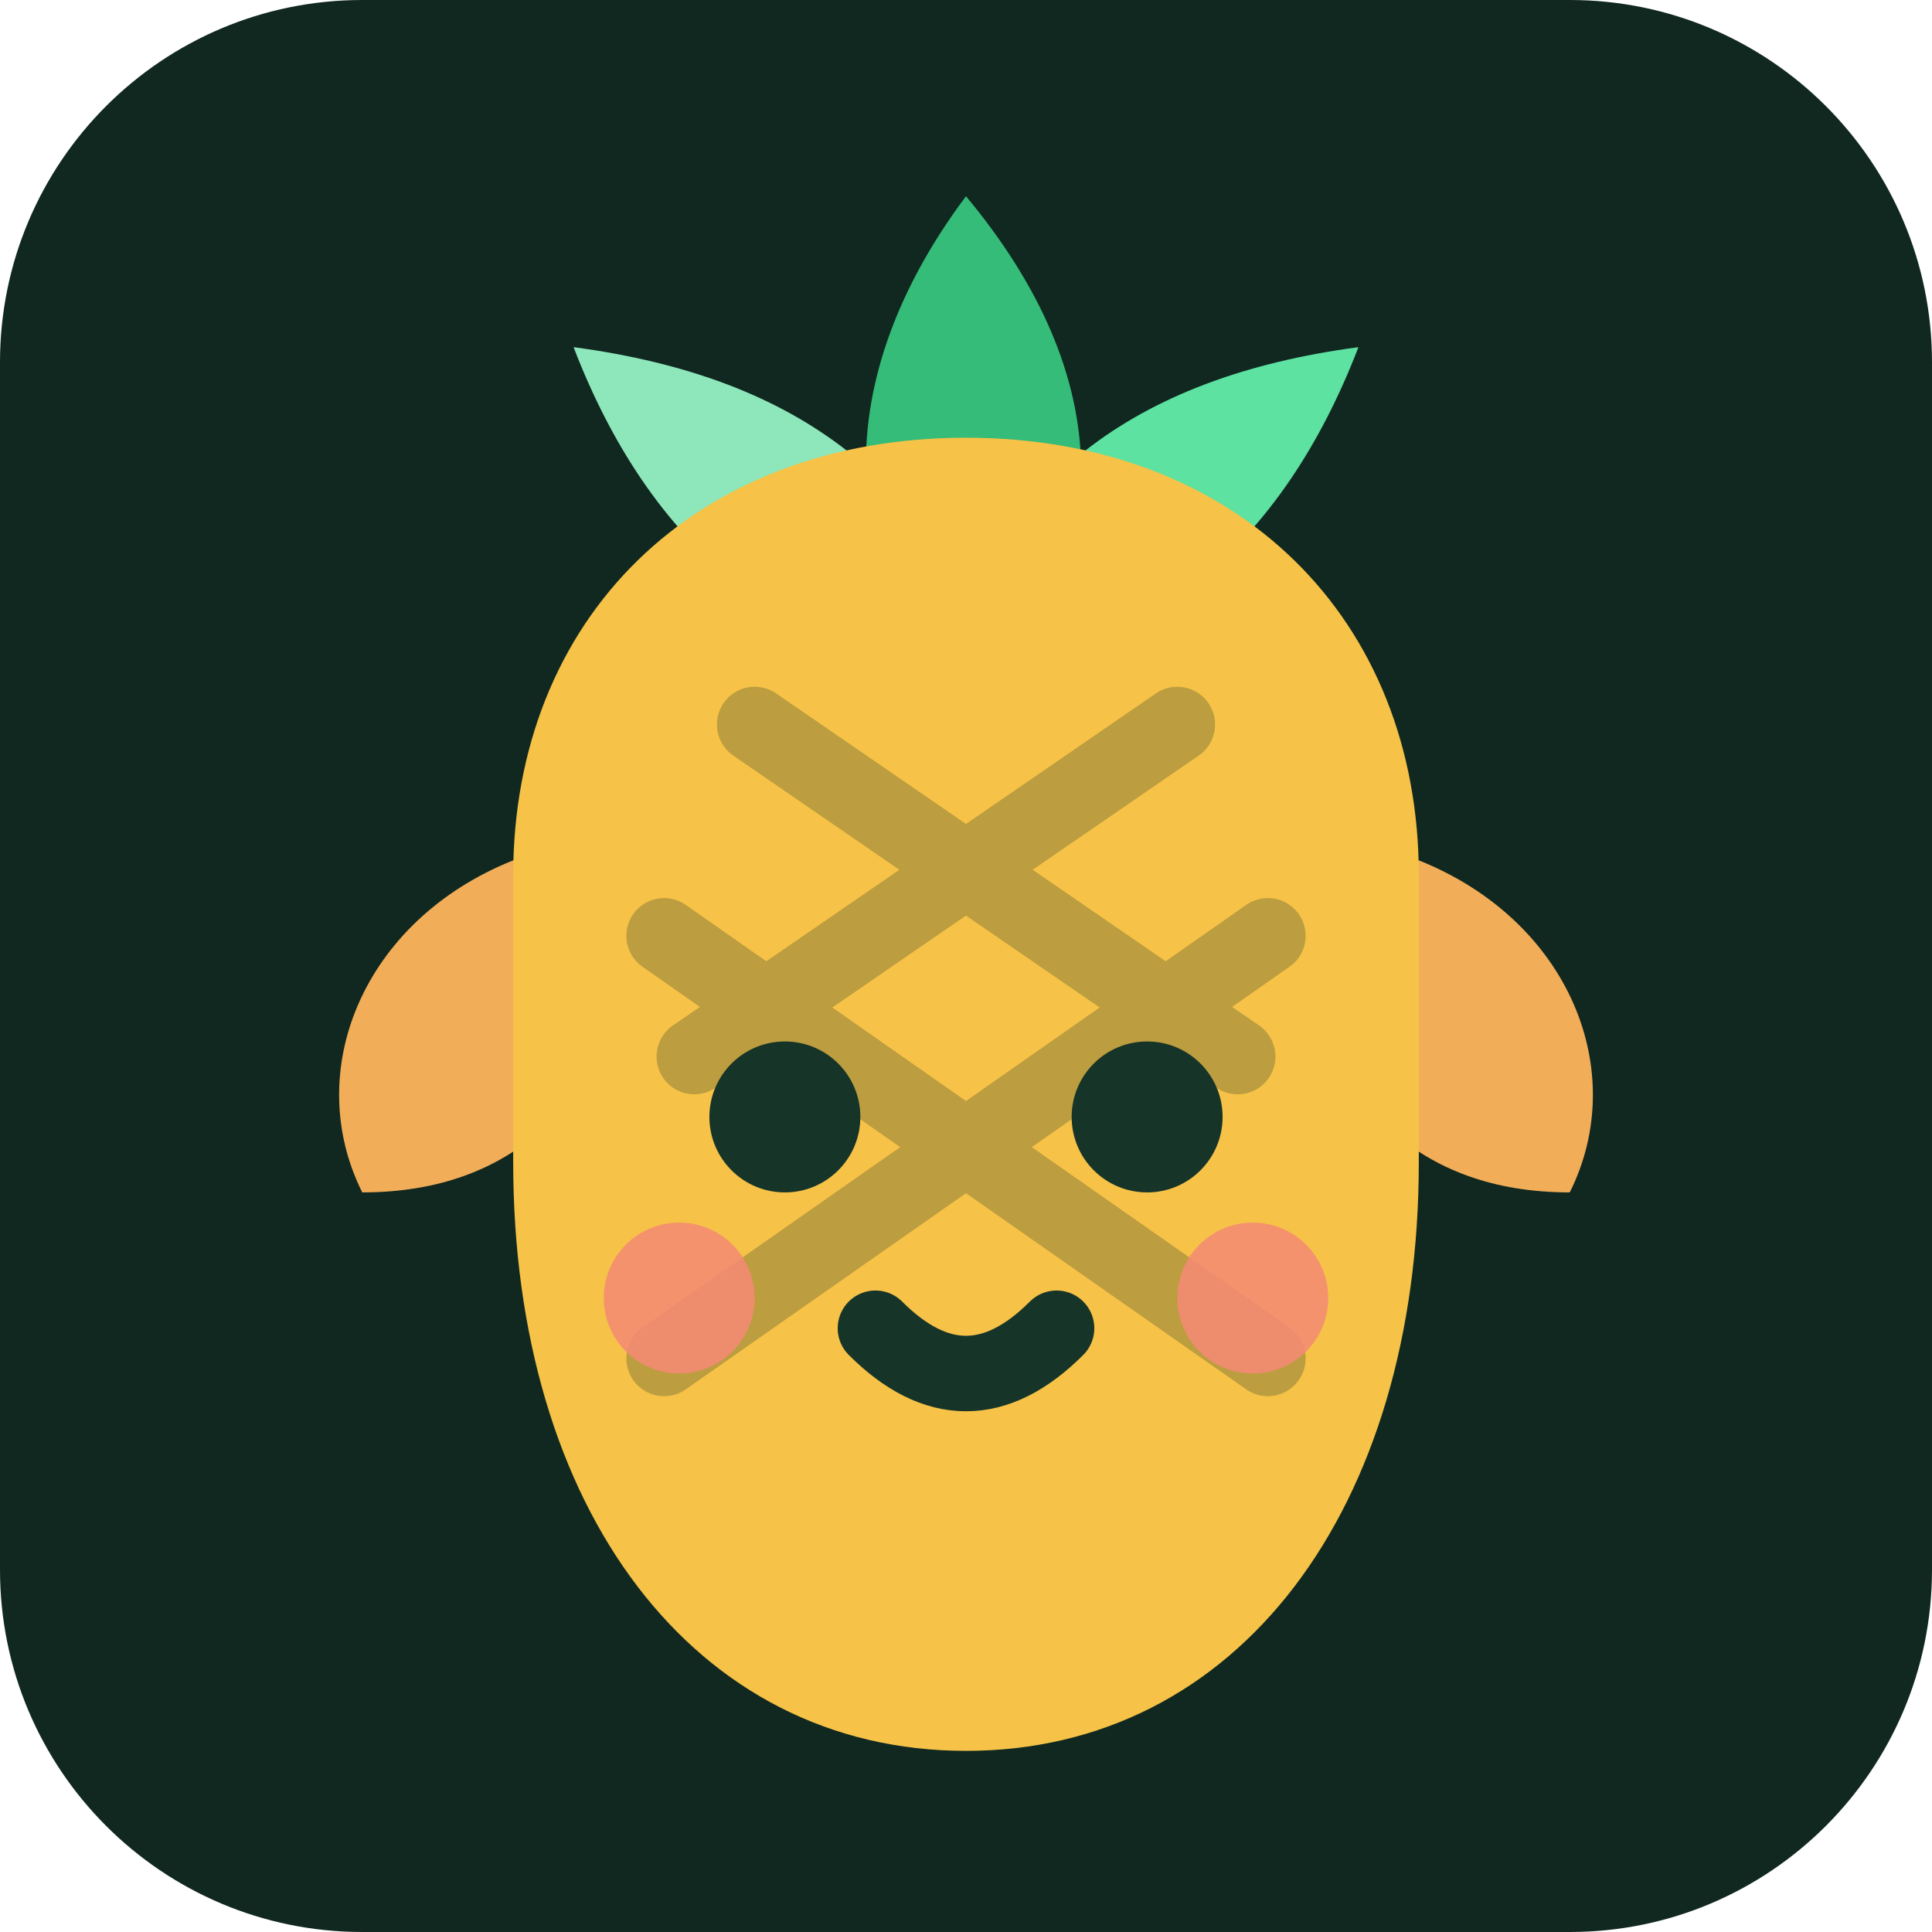
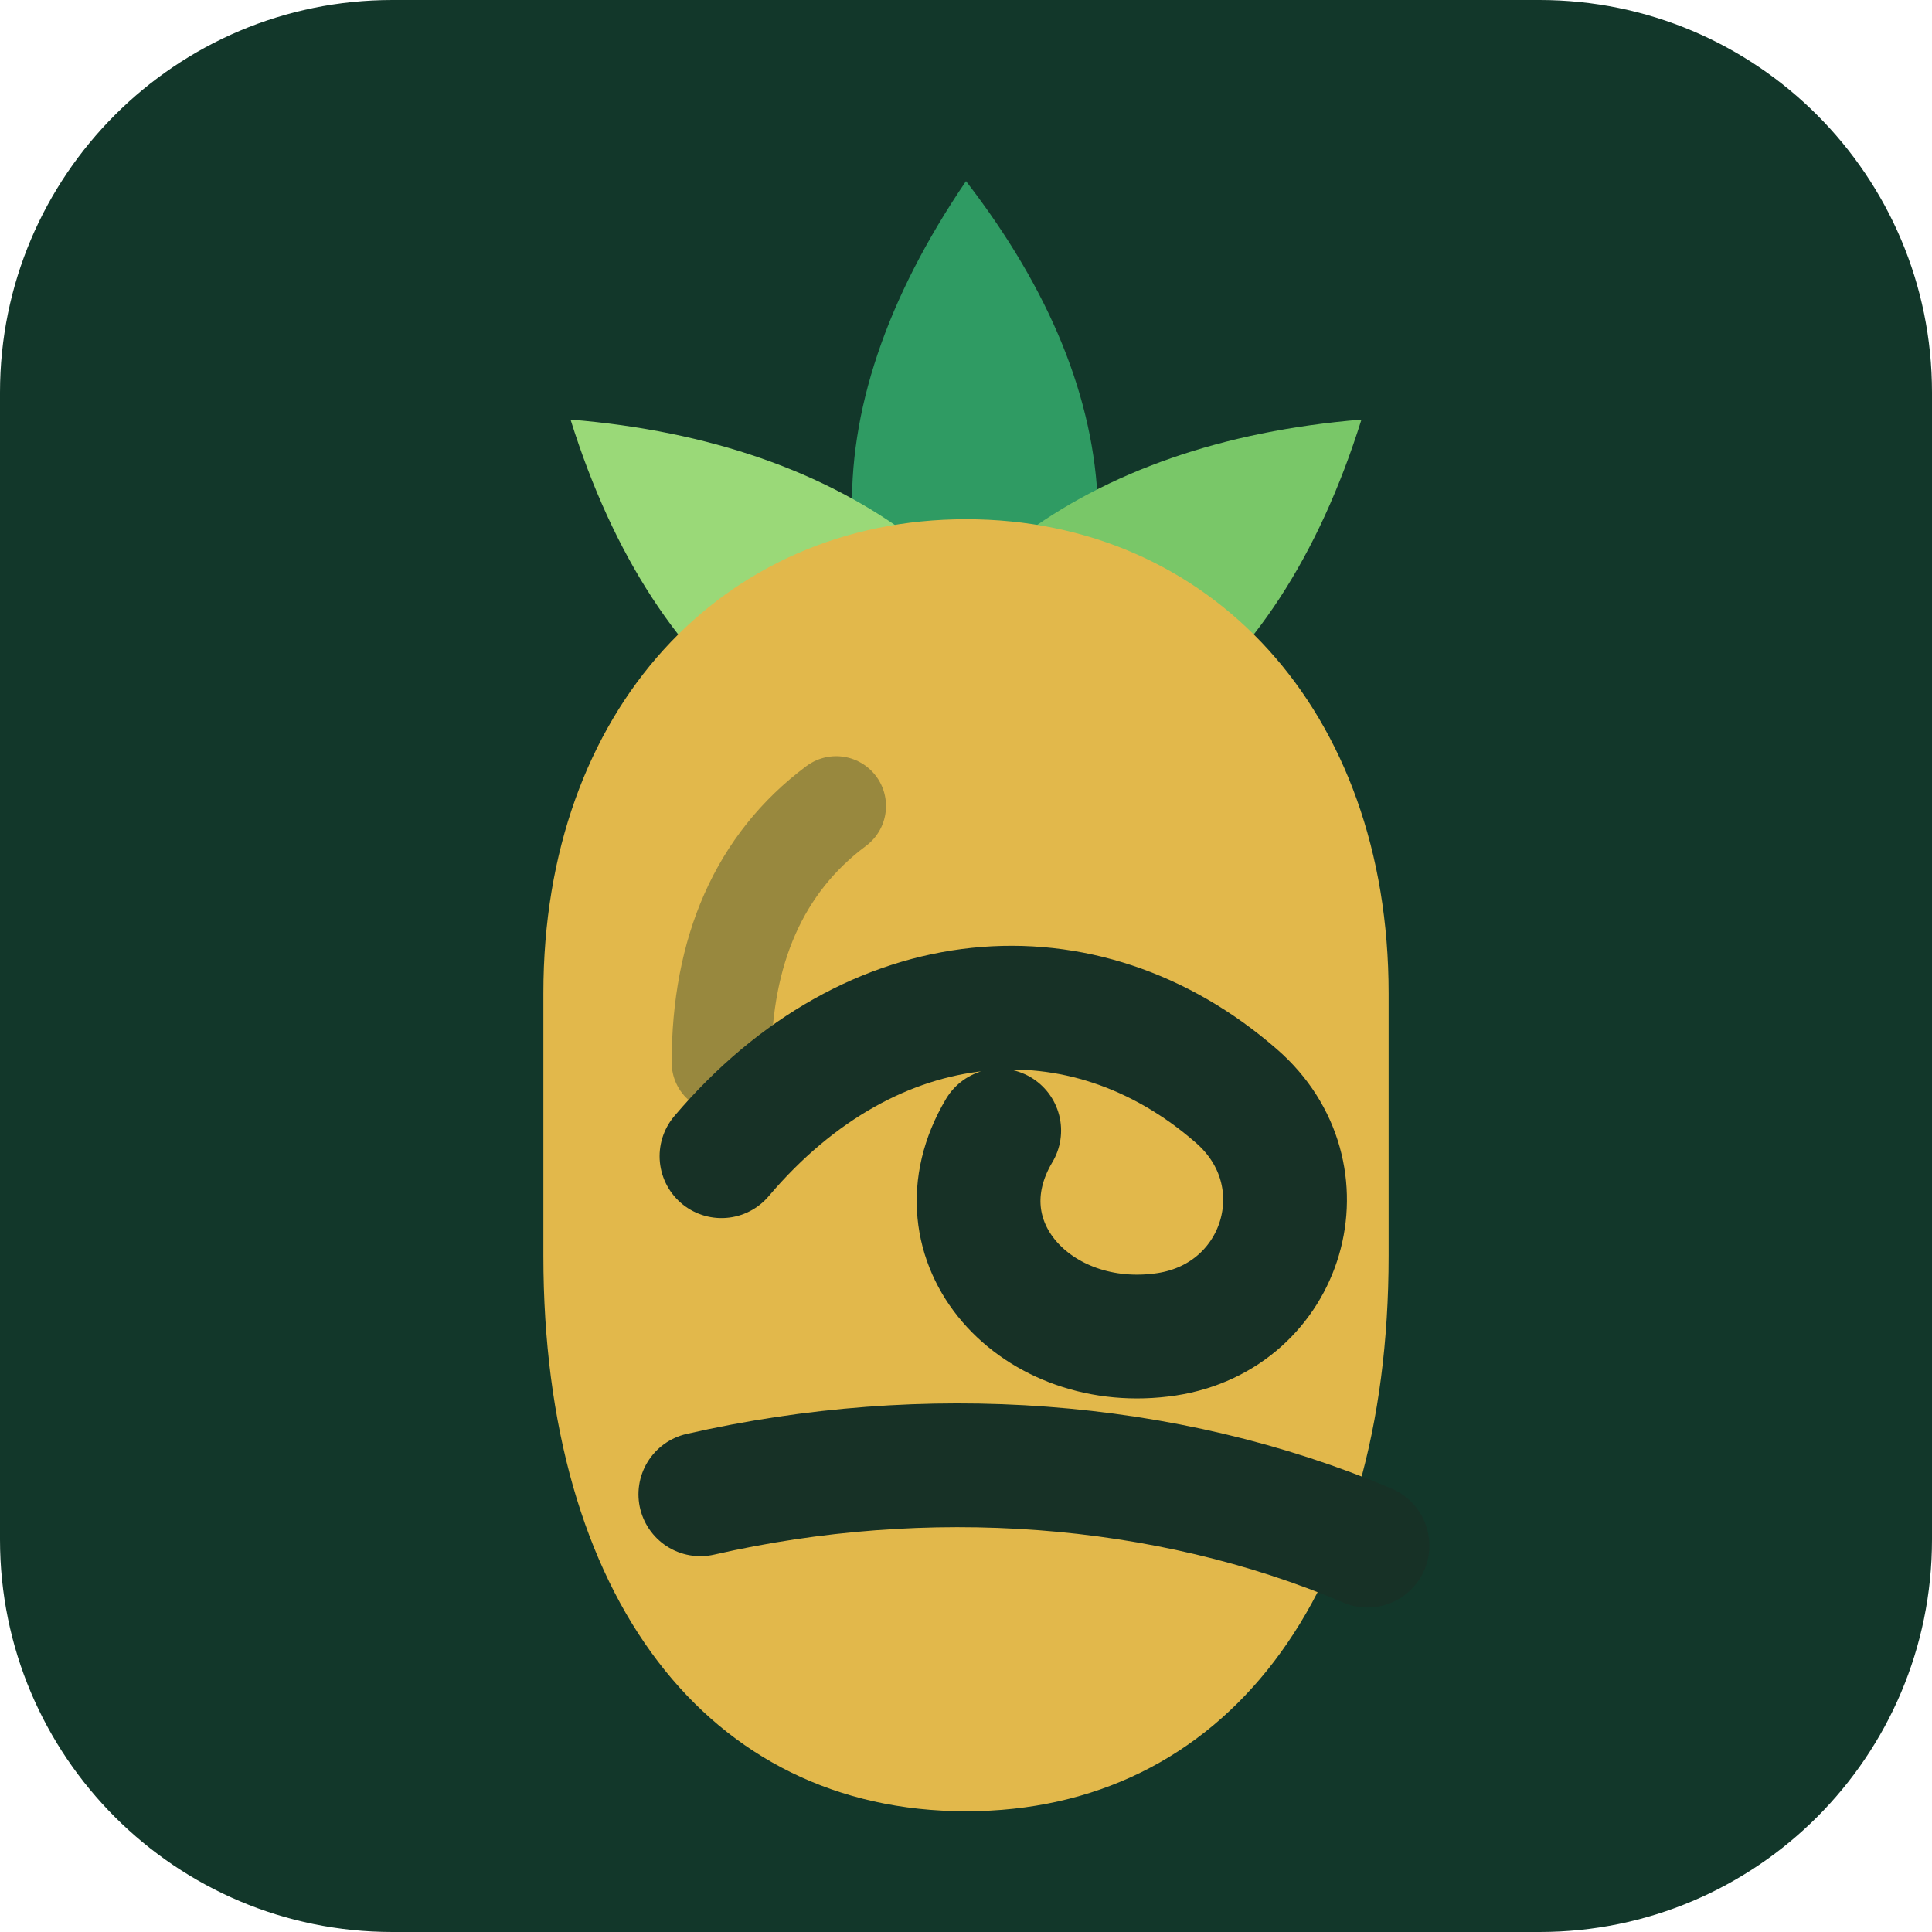
<svg xmlns="http://www.w3.org/2000/svg" viewBox="0 0 128 128">
-   <rect width="128" height="128" rx="24" fill="#102820" />
-   <path d="M64 13c10 12 10 24 1 34-10-9-10-22-1-34Z" fill="#34bc78" />
-   <path d="M38 23c15 2 24 9 28 22-14-1-23-9-28-22Z" fill="#8ee7bb" />
-   <path d="M90 23c-15 2-24 9-28 22 14-1 23-9 28-22Z" fill="#5de2a2" />
-   <path d="M34 57c-10 4-14 14-10 22 10 0 16-6 18-16Z" fill="#f2ad58" />
-   <path d="M94 57c10 4 14 14 10 22-10 0-16-6-18-16Z" fill="#f2ad58" />
-   <path d="M34 58c0-17 12-29 30-29s30 12 30 29v19c0 23-12 39-30 39S34 100 34 77V58Z" fill="#f6c247" />
-   <path d="M44 62l40 28M84 62 44 90M50 48l32 22M78 48 46 70" fill="none" stroke="#163428" stroke-width="5" stroke-linecap="round" stroke-linejoin="round" opacity=".26" />
-   <circle cx="52" cy="74" r="5" fill="#163428" />
-   <circle cx="76" cy="74" r="5" fill="#163428" />
-   <path d="M58 88c4 4 8 4 12 0" fill="none" stroke="#163428" stroke-width="5" stroke-linecap="round" />
-   <circle cx="45" cy="86" r="5" fill="#f48a74" opacity=".86" />
-   <circle cx="83" cy="86" r="5" fill="#f48a74" opacity=".86" />
+   <rect width="128" height="128" rx="26" fill="#12372a" />
+   <path d="M64 12c11.2 14.5 11.6 28.8 1.5 41.8C54 42 53.4 27.6 64 12Z" fill="#2f9b63" />
+   <path d="M37.8 27.8c18.4 1.5 30.7 10.8 34.4 26-16.8.6-28.7-7.8-34.4-26Z" fill="#9ad978" />
+   <path d="M90.2 27.8c-18.4 1.5-30.7 10.8-34.4 26 16.8.6 28.7-7.8 34.4-26Z" fill="#79c768" />
+   <path d="M36 65.8C36 47 47.9 34.4 64 34.4S92 47 92 65.8v17.4C92 105.8 81.1 120 64 120s-28-14.2-28-36.8V65.8Z" fill="#e2b84b" />
+   <path d="M47.8 76.6c10-11.8 24-12.8 34.1-4 6 5.2 3.2 14.6-4.6 15.8-8.6 1.3-15.5-6.1-11.1-13.5M46.4 99c14.9-3.4 30.8-2.3 44.2 3.4" fill="none" stroke="#173126" stroke-width="8.2" stroke-linecap="round" stroke-linejoin="round" />
+   <path d="M55.4 53.4c-5.1 3.8-7.6 9.6-7.6 17" fill="none" stroke="#173126" stroke-width="6.6" stroke-linecap="round" opacity=".36" />
</svg>
